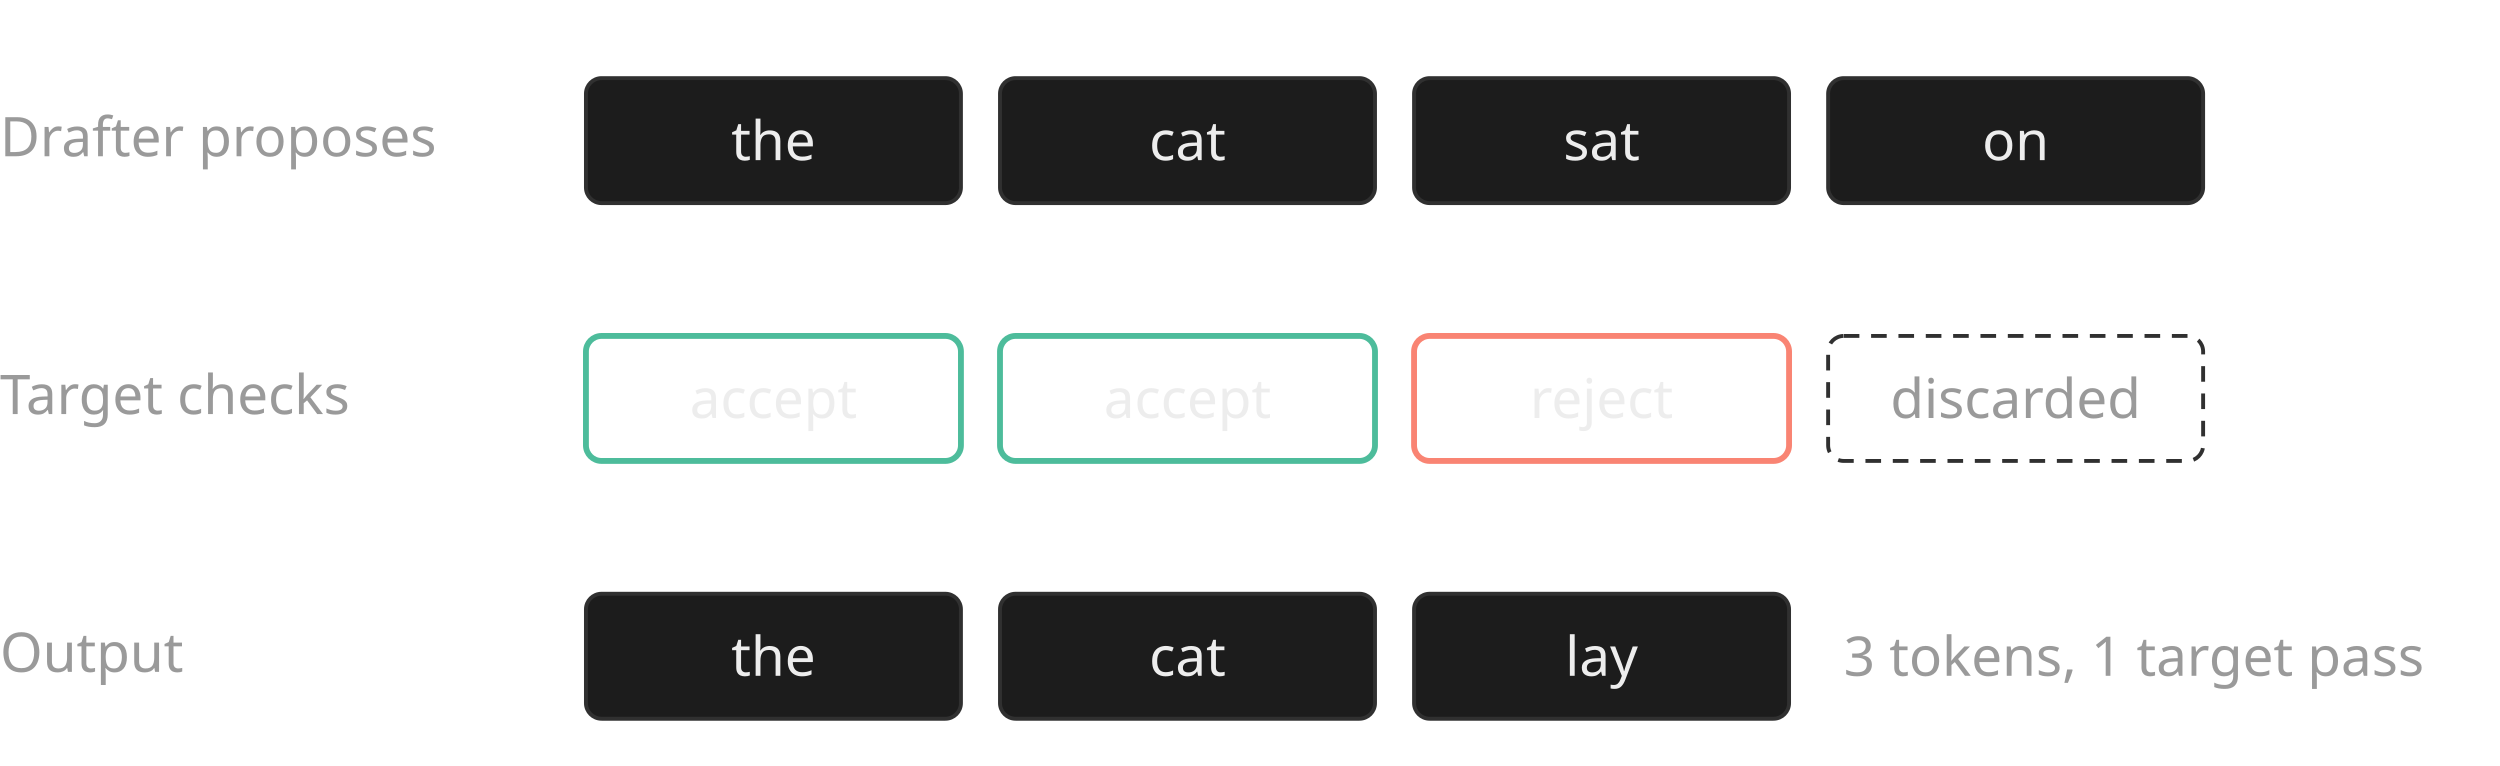
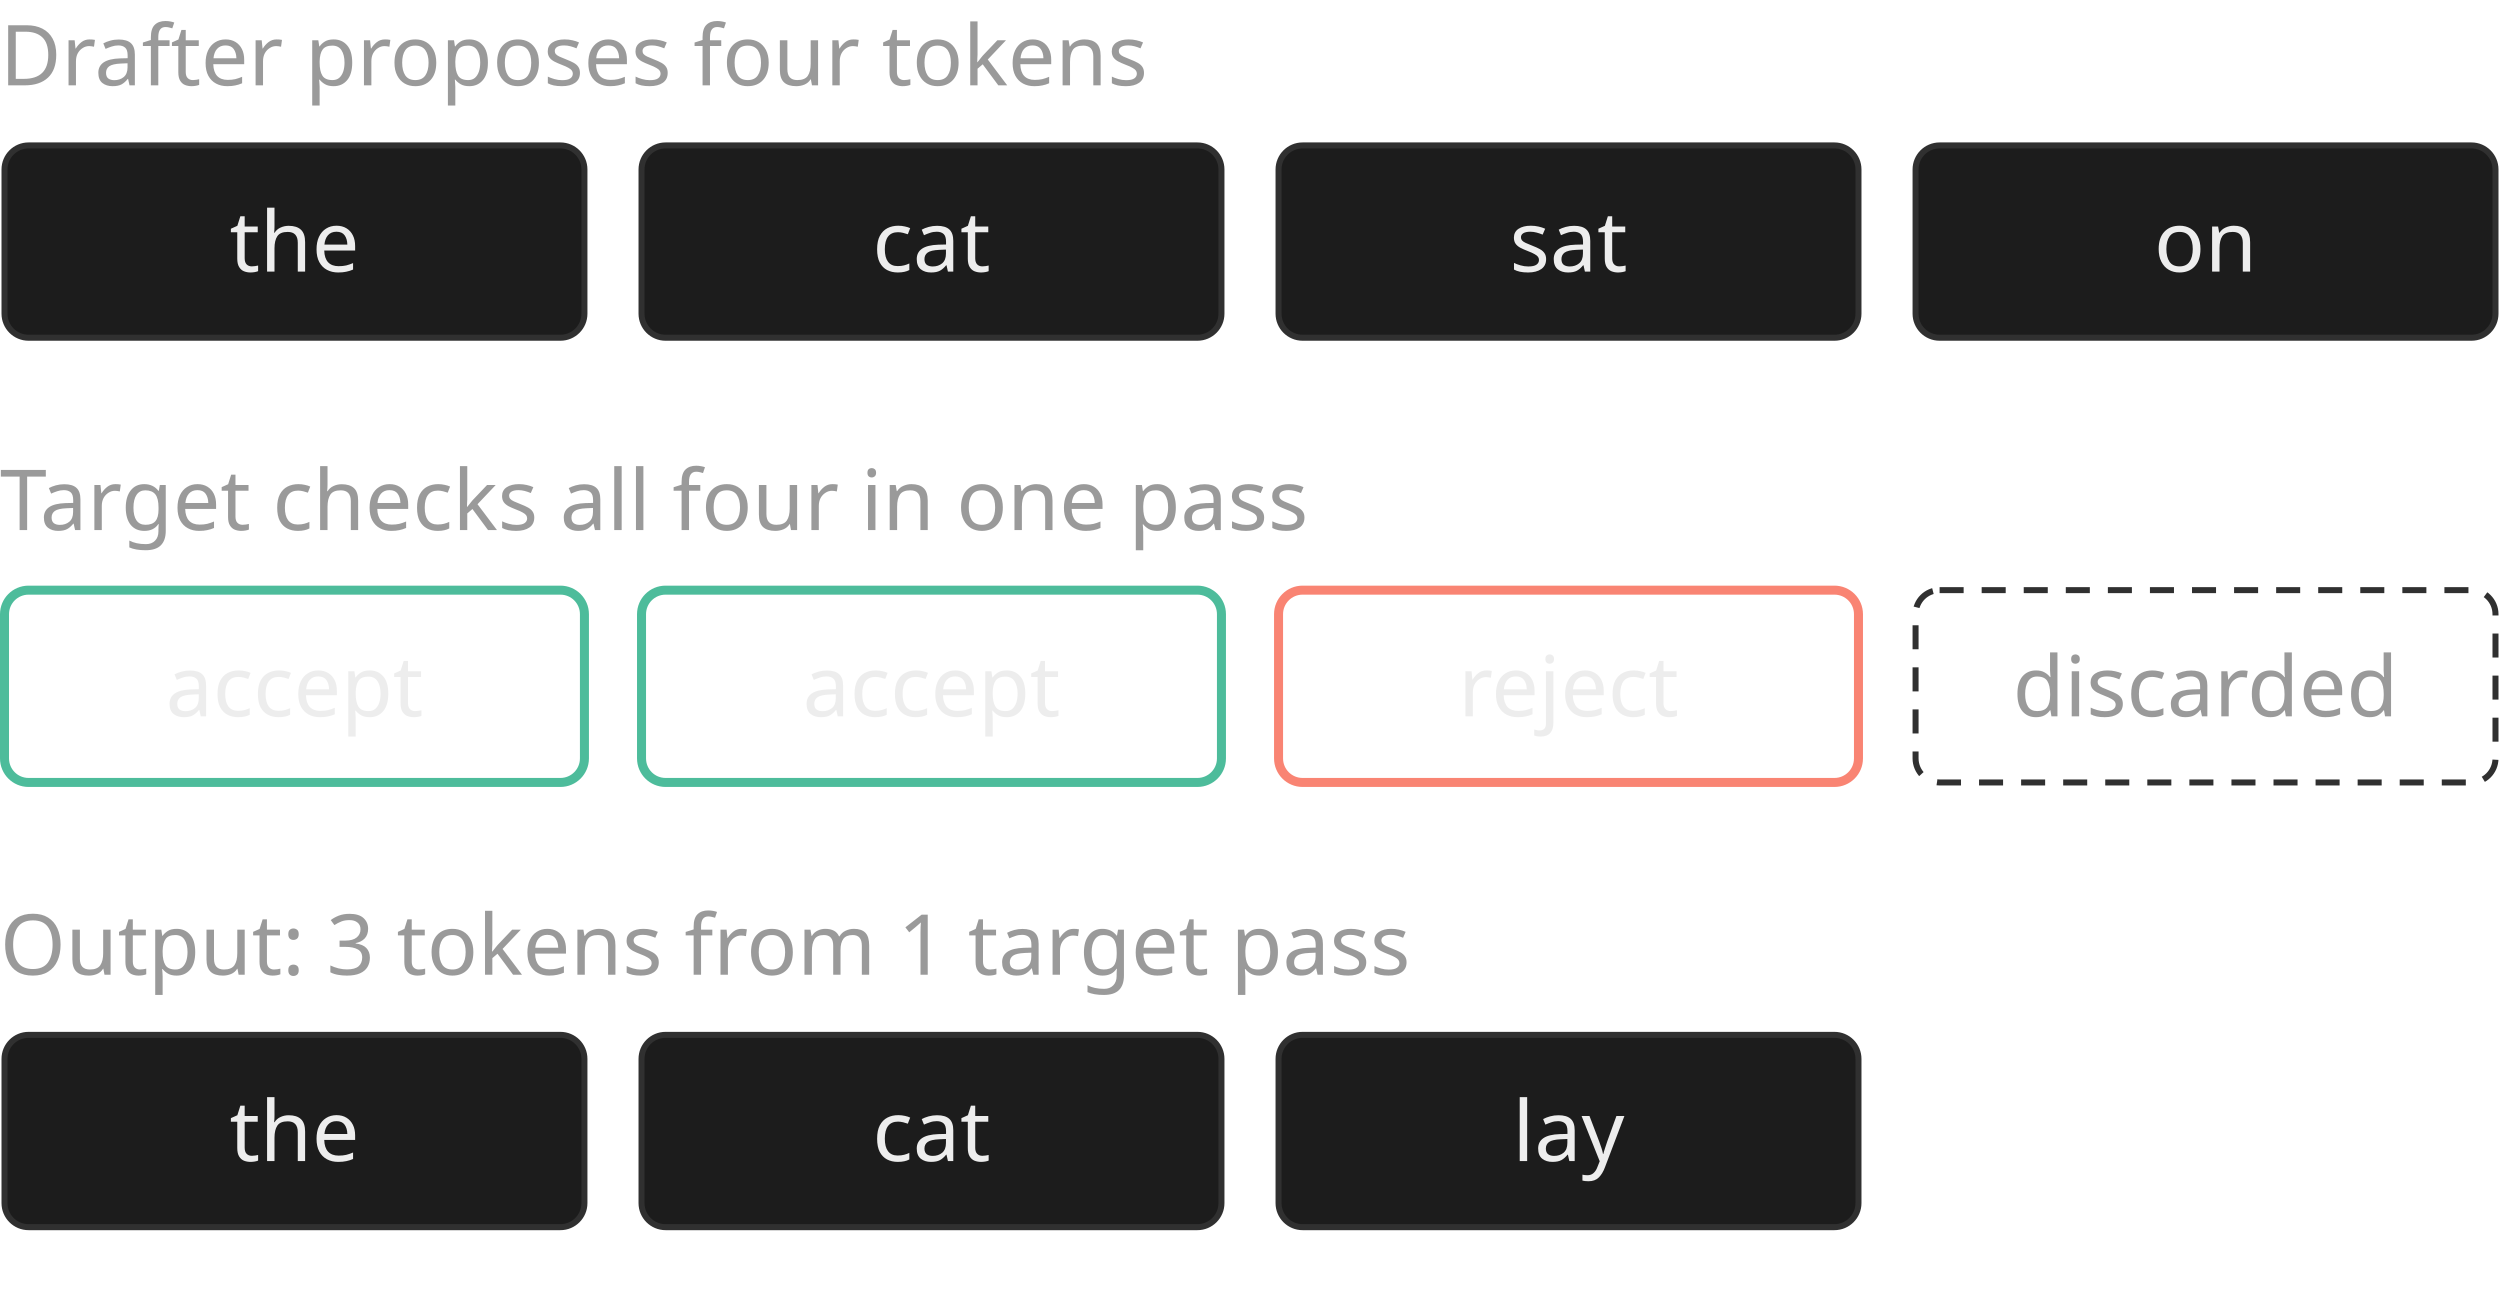
- <svg xmlns="http://www.w3.org/2000/svg" viewBox="0 0 640 196" width="640" height="196" role="img" aria-labelledby="t d" font-family="system-ui, sans-serif" font-size="14">
-   <text class="fig-label" x="0" y="40" fill="#9a9a9a">Drafter proposes</text>
+ <svg xmlns="http://www.w3.org/2000/svg" viewBox="0 0 416 214" width="520" height="268" role="img" aria-labelledby="t d" font-family="system-ui, sans-serif" font-size="14">
+   <text class="fig-label" x="0" y="14" fill="#9a9a9a">Drafter proposes four tokens</text>
  <g class="fig-row">
-     <rect class="fig-box" x="150" y="20" width="96" height="32" rx="4" fill="#1c1c1c" stroke="#303030" />
-     <text class="fig-text" x="198" y="41" text-anchor="middle" fill="#ededed">the</text>
-     <rect class="fig-box" x="256" y="20" width="96" height="32" rx="4" fill="#1c1c1c" stroke="#303030" />
-     <text class="fig-text" x="304" y="41" text-anchor="middle" fill="#ededed">cat</text>
-     <rect class="fig-box" x="362" y="20" width="96" height="32" rx="4" fill="#1c1c1c" stroke="#303030" />
-     <text class="fig-text" x="410" y="41" text-anchor="middle" fill="#ededed">sat</text>
-     <rect class="fig-box" x="468" y="20" width="96" height="32" rx="4" fill="#1c1c1c" stroke="#303030" />
-     <text class="fig-text" x="516" y="41" text-anchor="middle" fill="#ededed">on</text>
+     <rect class="fig-box" x="0.75" y="24" width="96.5" height="32" rx="4" fill="#1c1c1c" stroke="#303030" />
+     <text class="fig-text" x="49.0" y="45" text-anchor="middle" fill="#ededed">the</text>
+     <rect class="fig-box" x="106.75" y="24" width="96.5" height="32" rx="4" fill="#1c1c1c" stroke="#303030" />
+     <text class="fig-text" x="155.0" y="45" text-anchor="middle" fill="#ededed">cat</text>
+     <rect class="fig-box" x="212.75" y="24" width="96.5" height="32" rx="4" fill="#1c1c1c" stroke="#303030" />
+     <text class="fig-text" x="261.0" y="45" text-anchor="middle" fill="#ededed">sat</text>
+     <rect class="fig-box" x="318.75" y="24" width="96.5" height="32" rx="4" fill="#1c1c1c" stroke="#303030" />
+     <text class="fig-text" x="367.0" y="45" text-anchor="middle" fill="#ededed">on</text>
  </g>
-   <text class="fig-label" x="0" y="106" fill="#9a9a9a">Target checks</text>
+   <text class="fig-label" x="0" y="88" fill="#9a9a9a">Target checks all four in one pass</text>
  <g class="fig-row">
-     <rect class="fig-accept" x="150" y="86" width="96" height="32" rx="4" fill="none" stroke="#4dbc9b" stroke-width="1.5" />
-     <text class="fig-text" x="198" y="107" text-anchor="middle" fill="#ededed">accept</text>
-     <rect class="fig-accept" x="256" y="86" width="96" height="32" rx="4" fill="none" stroke="#4dbc9b" stroke-width="1.5" />
-     <text class="fig-text" x="304" y="107" text-anchor="middle" fill="#ededed">accept</text>
-     <rect class="fig-reject" x="362" y="86" width="96" height="32" rx="4" fill="none" stroke="#f98473" stroke-width="1.5" />
-     <text class="fig-text" x="410" y="107" text-anchor="middle" fill="#ededed">reject</text>
-     <rect class="fig-box" x="468" y="86" width="96" height="32" rx="4" fill="none" stroke="#303030" stroke-dasharray="4 3" />
-     <text class="fig-muted" x="516" y="107" text-anchor="middle" fill="#9a9a9a">discarded</text>
+     <rect class="fig-accept" x="0.75" y="98" width="96.5" height="32" rx="4" fill="none" stroke="#4dbc9b" stroke-width="1.5" />
+     <text class="fig-text" x="49.0" y="119" text-anchor="middle" fill="#ededed">accept</text>
+     <rect class="fig-accept" x="106.75" y="98" width="96.5" height="32" rx="4" fill="none" stroke="#4dbc9b" stroke-width="1.5" />
+     <text class="fig-text" x="155.0" y="119" text-anchor="middle" fill="#ededed">accept</text>
+     <rect class="fig-reject" x="212.75" y="98" width="96.5" height="32" rx="4" fill="none" stroke="#f98473" stroke-width="1.5" />
+     <text class="fig-text" x="261.0" y="119" text-anchor="middle" fill="#ededed">reject</text>
+     <rect class="fig-box" x="318.75" y="98" width="96.5" height="32" rx="4" fill="none" stroke="#303030" stroke-dasharray="4 3" />
+     <text class="fig-muted" x="367.0" y="119" text-anchor="middle" fill="#9a9a9a">discarded</text>
  </g>
-   <text class="fig-label" x="0" y="172" fill="#9a9a9a">Output</text>
+   <text class="fig-label" x="0" y="162" fill="#9a9a9a">Output: 3 tokens from 1 target pass</text>
  <g class="fig-row">
-     <rect class="fig-box" x="150" y="152" width="96" height="32" rx="4" fill="#1c1c1c" stroke="#303030" />
-     <text class="fig-text" x="198" y="173" text-anchor="middle" fill="#ededed">the</text>
-     <rect class="fig-box" x="256" y="152" width="96" height="32" rx="4" fill="#1c1c1c" stroke="#303030" />
-     <text class="fig-text" x="304" y="173" text-anchor="middle" fill="#ededed">cat</text>
-     <rect class="fig-box" x="362" y="152" width="96" height="32" rx="4" fill="#1c1c1c" stroke="#303030" />
-     <text class="fig-text" x="410" y="173" text-anchor="middle" fill="#ededed">lay</text>
+     <rect class="fig-box" x="0.75" y="172" width="96.5" height="32" rx="4" fill="#1c1c1c" stroke="#303030" />
+     <text class="fig-text" x="49.0" y="193" text-anchor="middle" fill="#ededed">the</text>
+     <rect class="fig-box" x="106.75" y="172" width="96.5" height="32" rx="4" fill="#1c1c1c" stroke="#303030" />
+     <text class="fig-text" x="155.0" y="193" text-anchor="middle" fill="#ededed">cat</text>
+     <rect class="fig-box" x="212.75" y="172" width="96.5" height="32" rx="4" fill="#1c1c1c" stroke="#303030" />
+     <text class="fig-text" x="261.0" y="193" text-anchor="middle" fill="#ededed">lay</text>
  </g>
-   <text class="fig-muted" x="472" y="173" fill="#9a9a9a">3 tokens, 1 target pass</text>
</svg>
